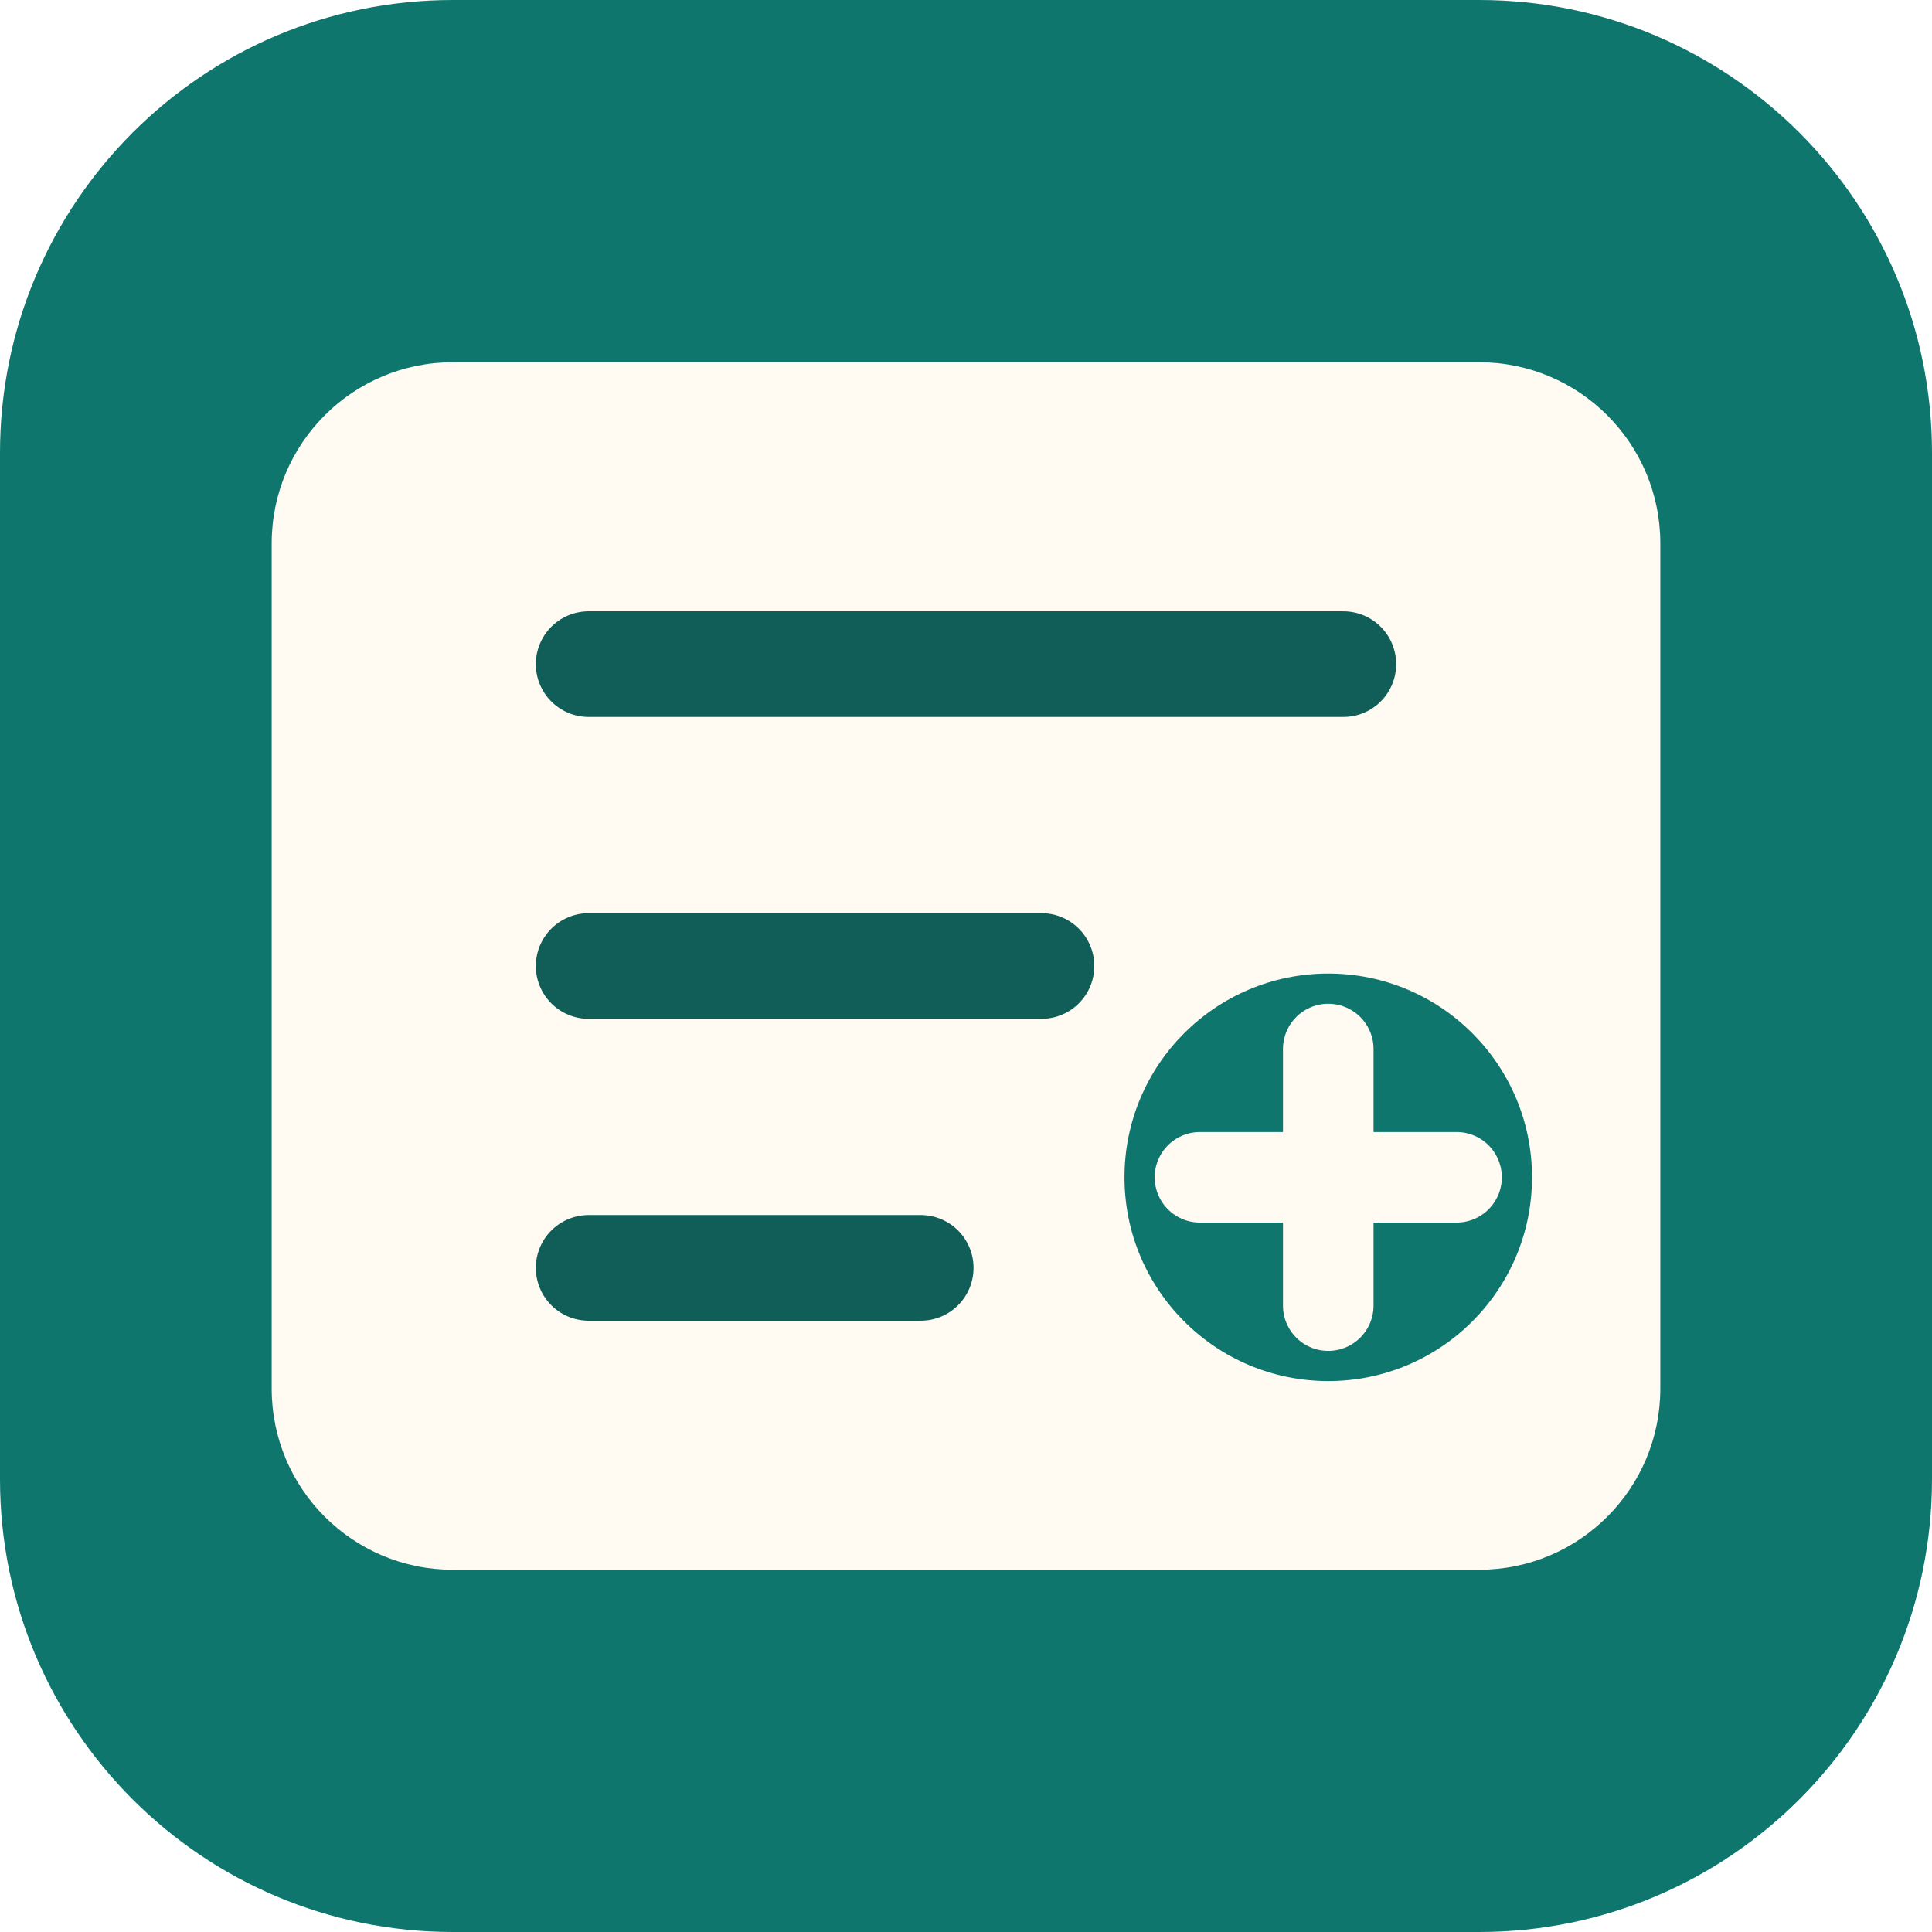
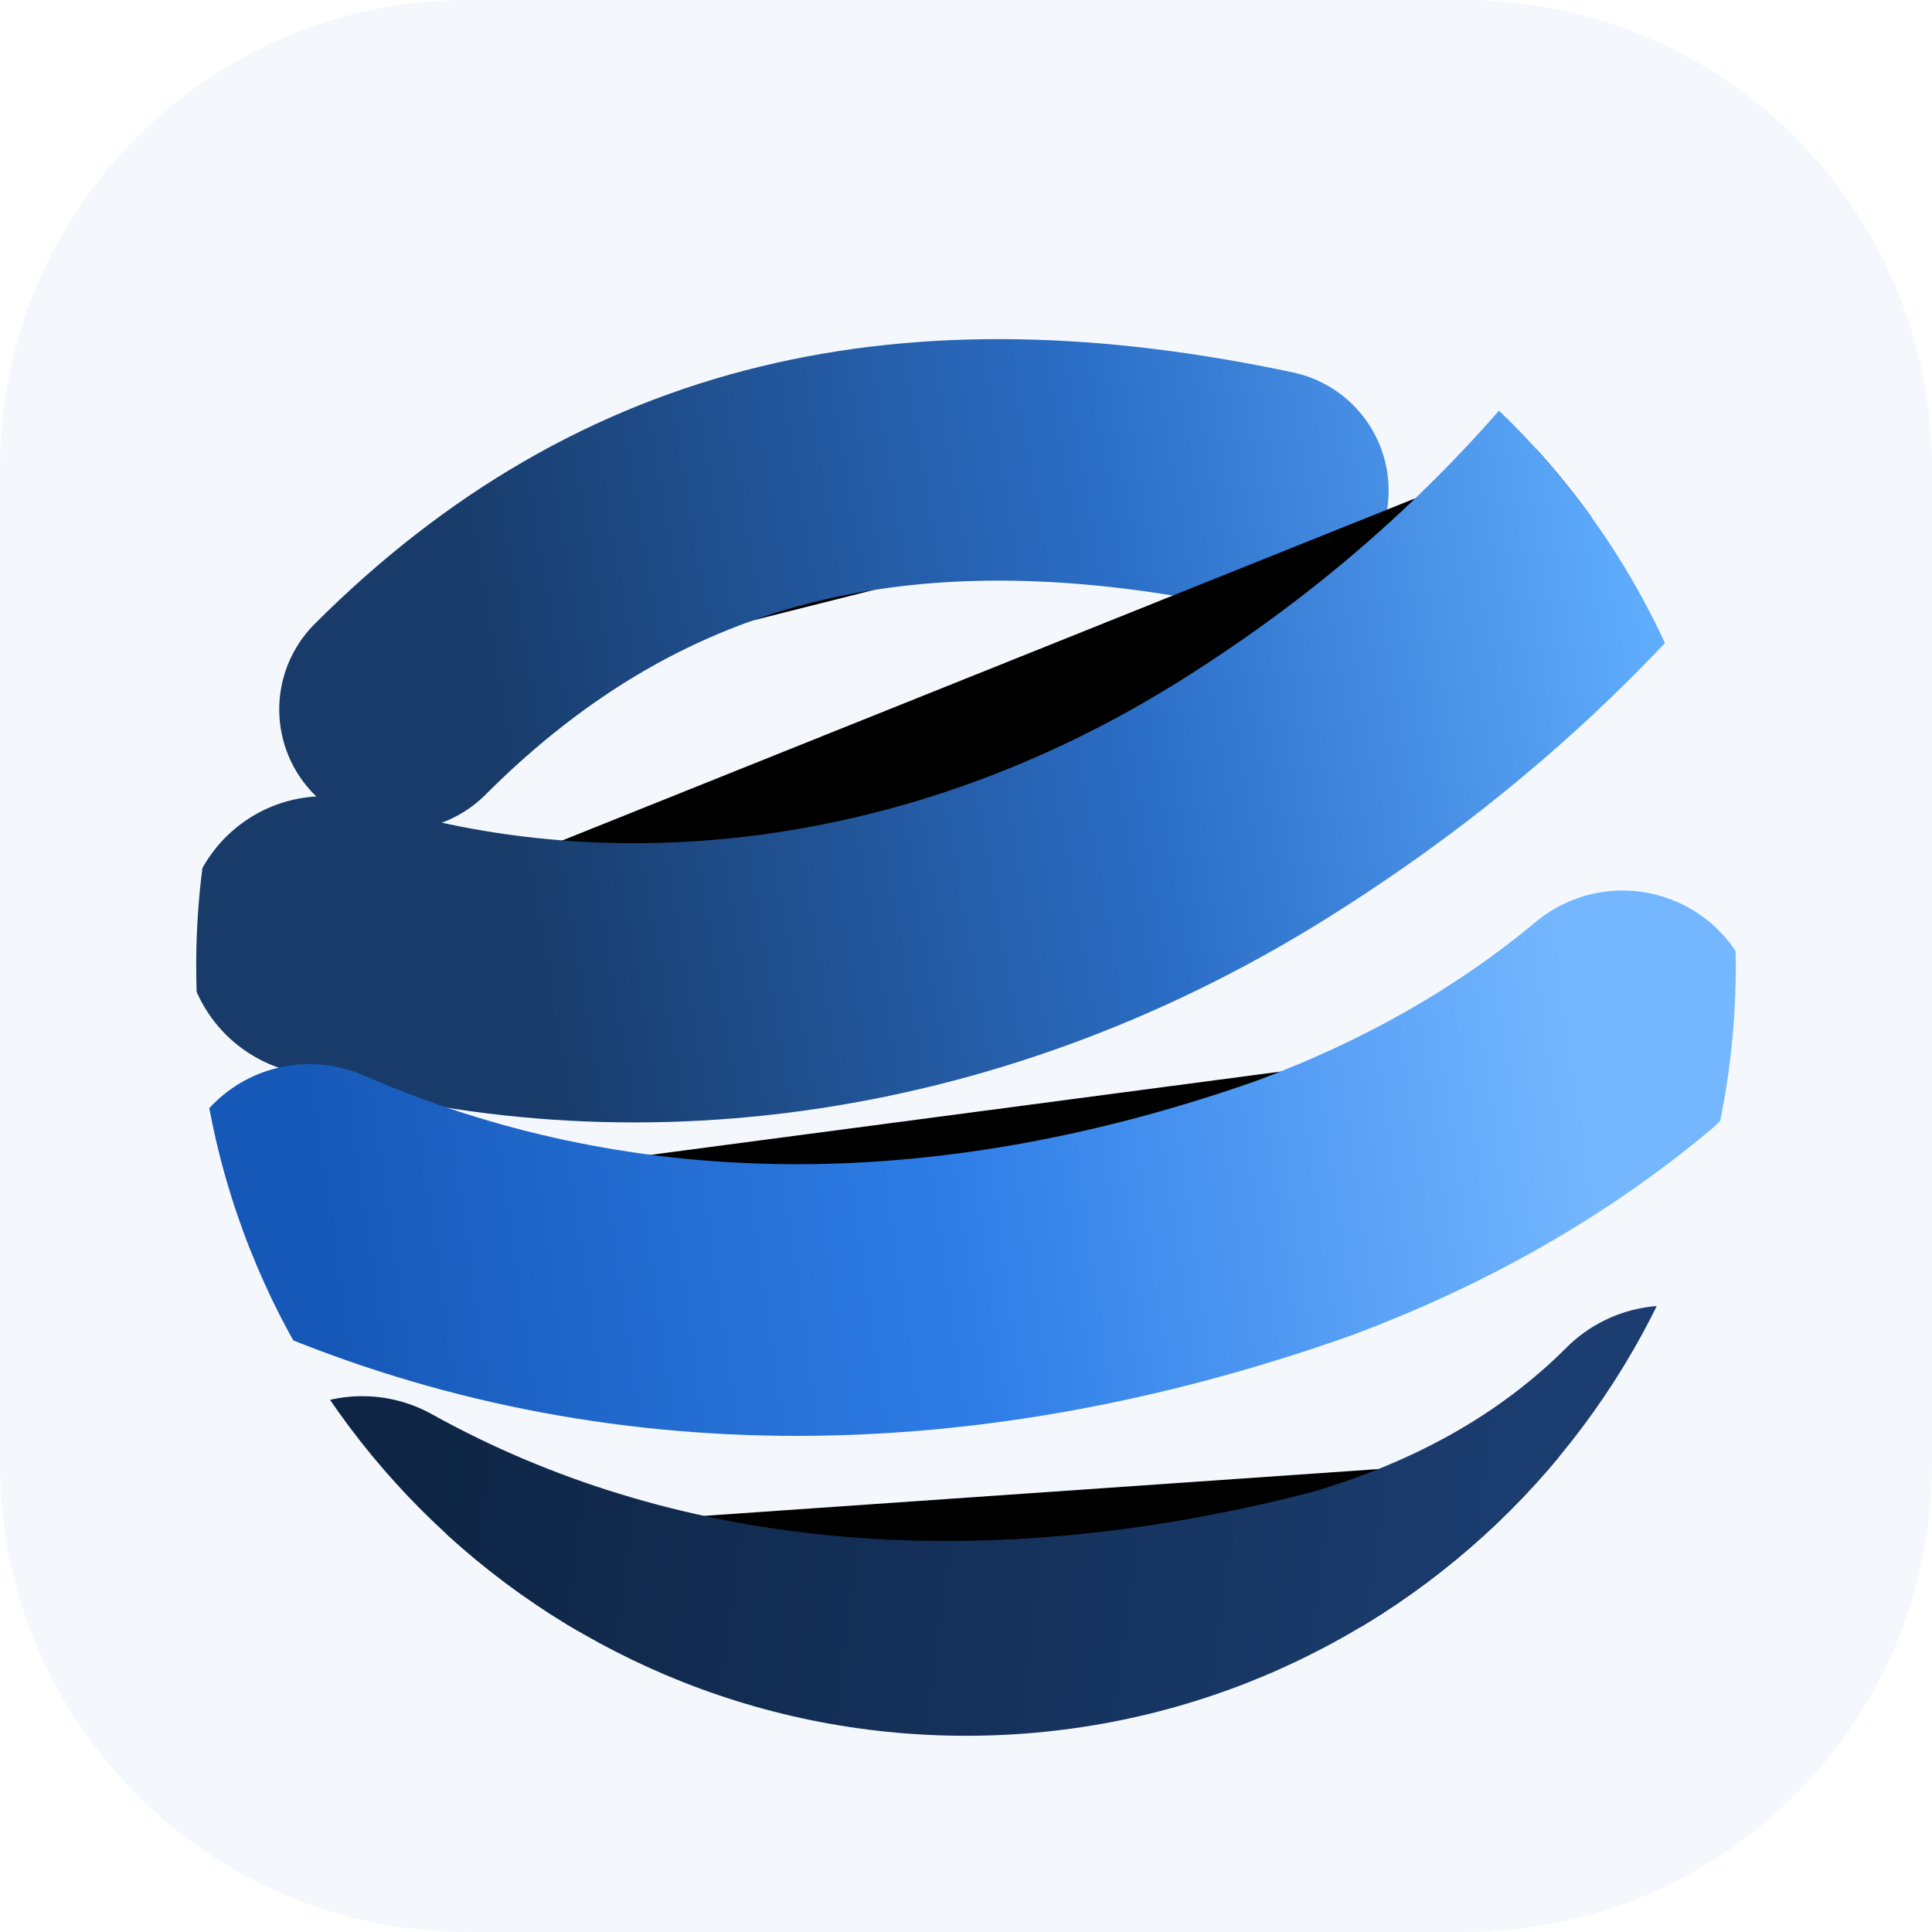
<svg xmlns="http://www.w3.org/2000/svg" viewBox="0 0 512 512">
-   <rect width="512" height="512" rx="120" fill="#0f766e" />
-   <rect x="72" y="96" width="368" height="320" rx="48" fill="#fffaf2" />
-   <path d="M156 176h200" stroke="#115e59" stroke-width="28" stroke-linecap="round" />
-   <path d="M156 256h120" stroke="#115e59" stroke-width="28" stroke-linecap="round" />
-   <path d="M156 336h88" stroke="#115e59" stroke-width="28" stroke-linecap="round" />
-   <circle cx="352" cy="312" r="54" fill="#0f766e" />
-   <path d="M352 278v68M318 312h68" stroke="#fffaf2" stroke-width="24" stroke-linecap="round" />
+   <defs>
+     <linearGradient id="arrow" x1="124" y1="164" x2="432" y2="112" gradientUnits="userSpaceOnUse">
+       <stop stop-color="#183B69" />
+       <stop offset="0.55" stop-color="#2B6EC7" />
+       <stop offset="1" stop-color="#61AEFF" />
+     </linearGradient>
+     <linearGradient id="mid" x1="78" y1="298" x2="414" y2="250" gradientUnits="userSpaceOnUse">
+       <stop stop-color="#1658B7" />
+       <stop offset="0.5" stop-color="#2E7DE7" />
+       <stop offset="1" stop-color="#74B7FF" />
+     </linearGradient>
+     <linearGradient id="base" x1="110" y1="398" x2="404" y2="438" gradientUnits="userSpaceOnUse">
+       <stop stop-color="#0E2545" />
+       <stop offset="1" stop-color="#1B3D70" />
+     </linearGradient>
+     <clipPath id="circle">
+       <circle cx="256" cy="256" r="204" />
+     </clipPath>
+   </defs>
+   <rect width="512" height="512" rx="124" fill="#f4f8fc" />
+   <g clip-path="url(#circle)">
+     <path d="M106 188C168 126 242 110 336 130" stroke="url(#arrow)" stroke-width="64" stroke-linecap="round" />
+     <path d="M86 248C162 272 252 262 332 212C380 182 418 146 450 102" stroke="url(#arrow)" stroke-width="74" stroke-linecap="round" stroke-linejoin="round" />
+     <path d="M414 120L454 96L446 146" fill="#4B93F0" />
+     <path d="M82 318C160 352 250 354 346 320C378 308 406 292 430 272" stroke="url(#mid)" stroke-width="72" stroke-linecap="round" />
+     <path d="M96 408C168 448 258 458 358 432C392 422 420 406 442 384" stroke="url(#base)" stroke-width="76" stroke-linecap="round" />
+   </g>
</svg>
